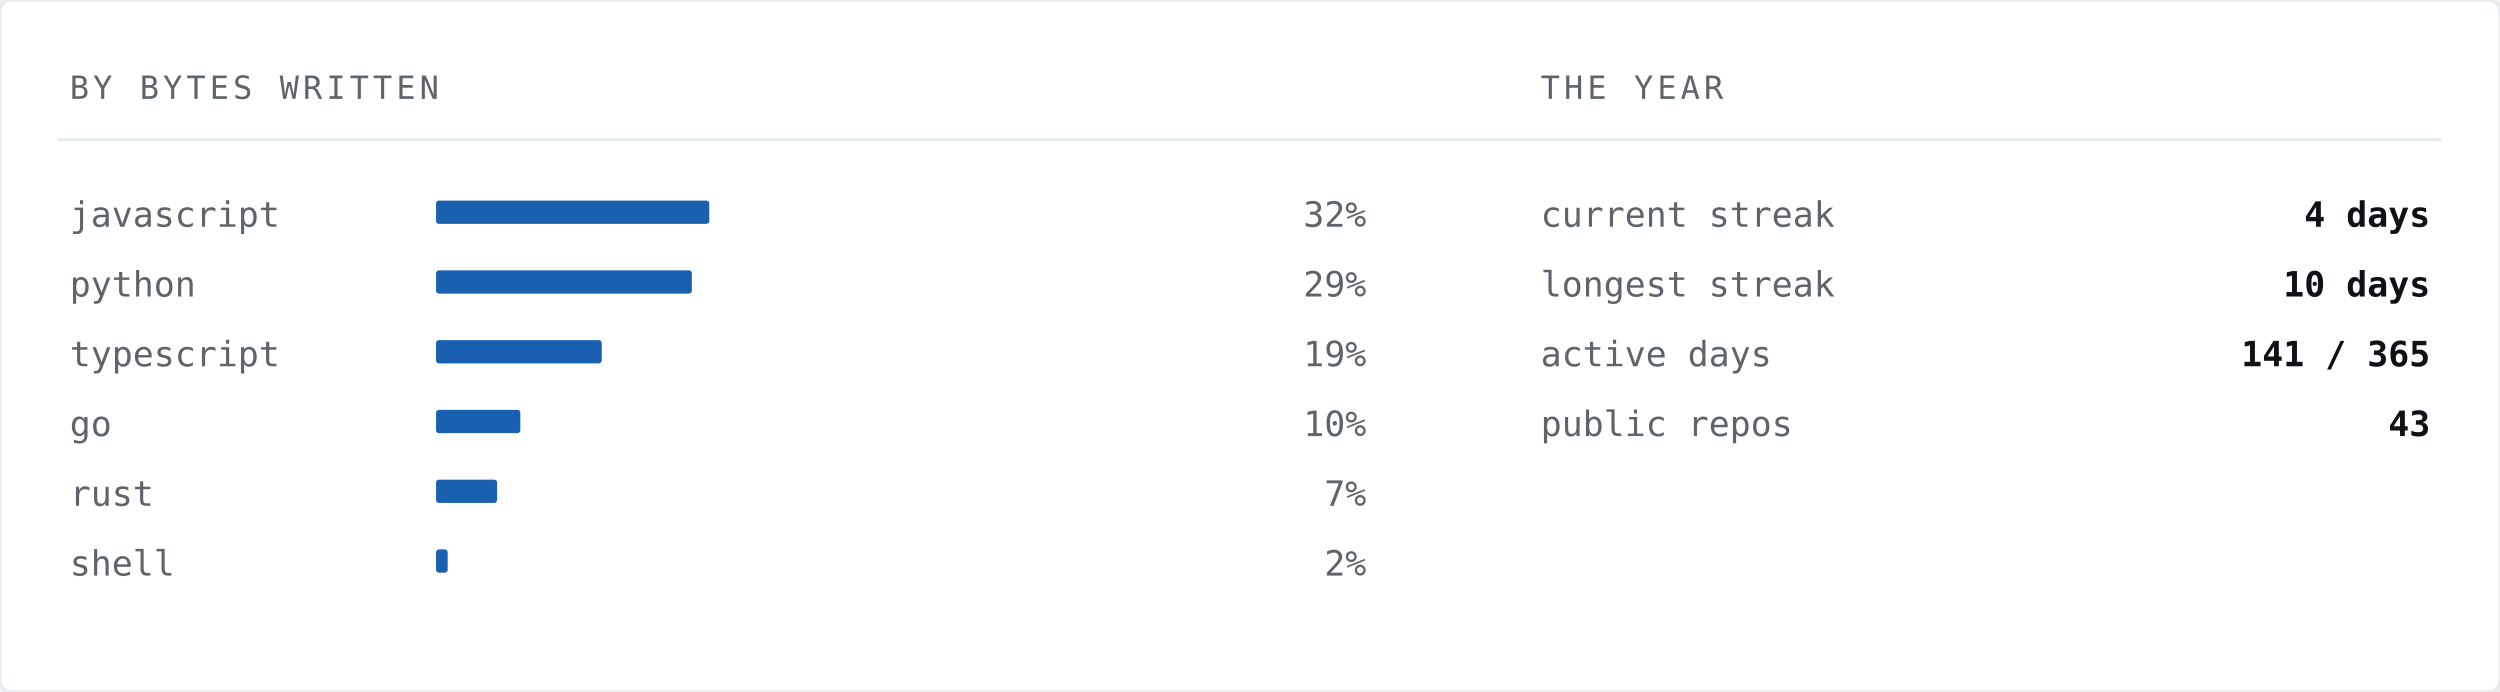
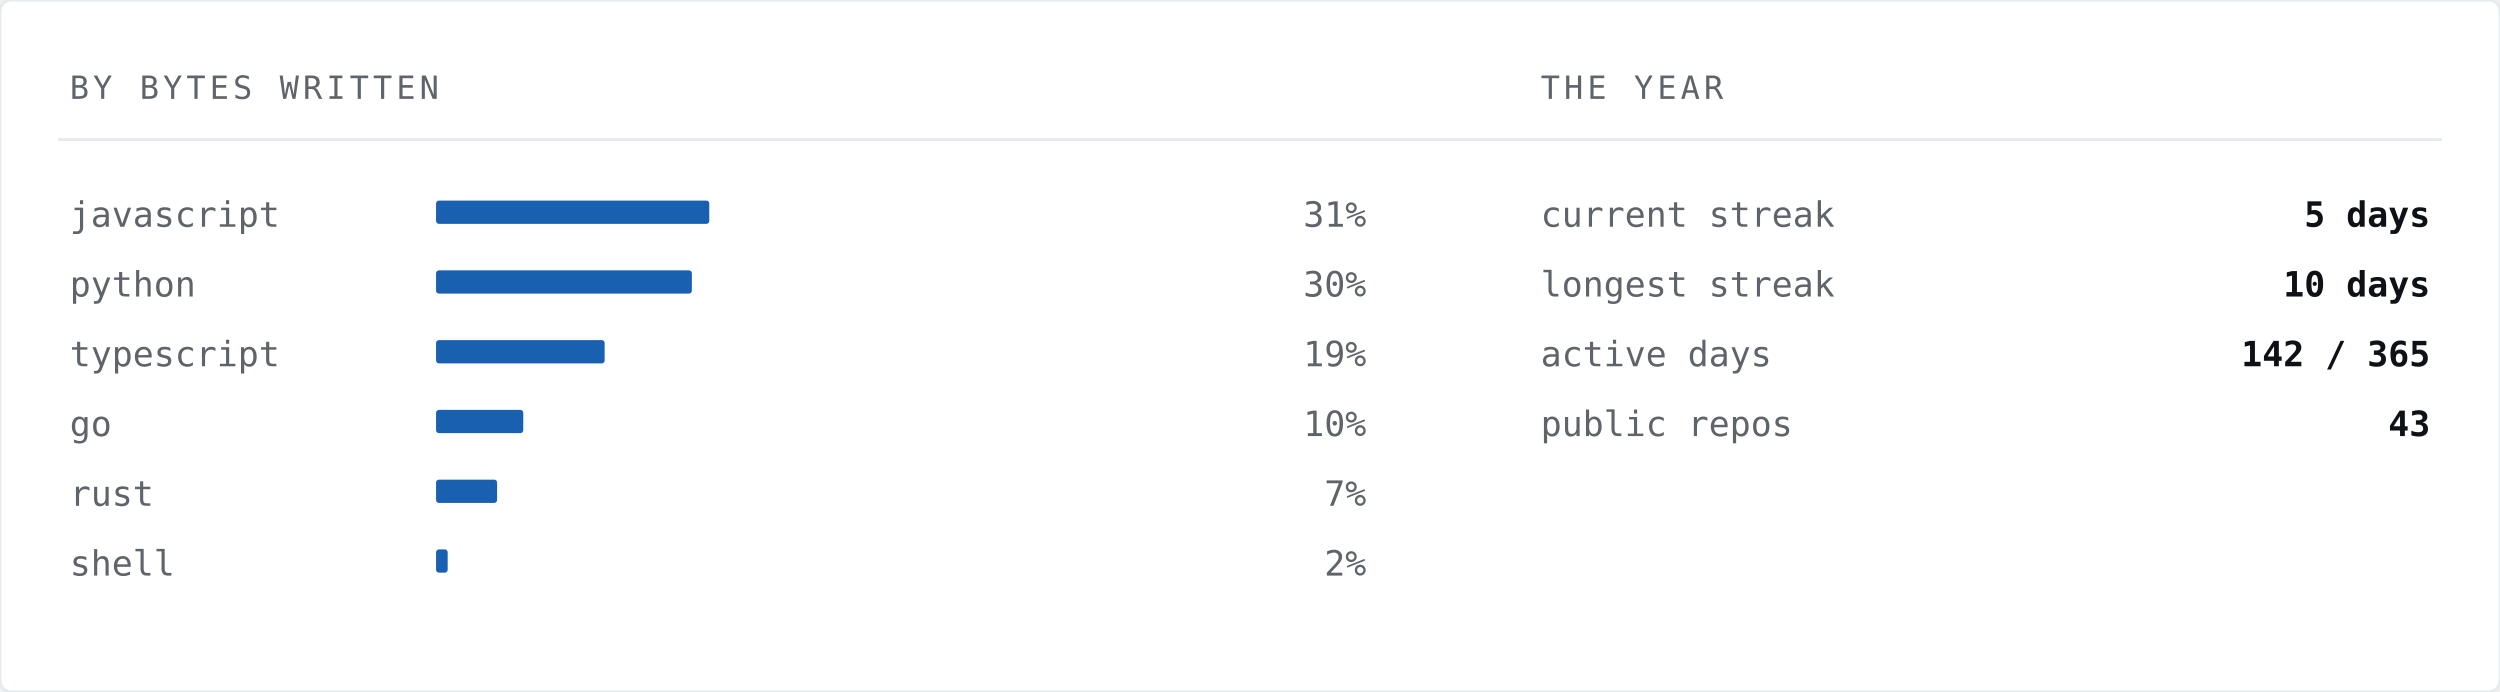
<svg xmlns="http://www.w3.org/2000/svg" width="860" height="238" viewBox="0 0 860 238" role="img" aria-label="Languages by bytes written">
  <rect width="860" height="238" rx="4" fill="#ffffff" stroke="#e6ebf0" stroke-width="1" />
  <text x="24" y="34" font-family="ui-monospace,SFMono-Regular,'SF Mono','JetBrains Mono',Menlo,Consolas,'DejaVu Sans Mono',monospace" font-size="11" letter-spacing="1.4" fill="#5e646a">BY BYTES WRITTEN</text>
  <text x="530" y="34" font-family="ui-monospace,SFMono-Regular,'SF Mono','JetBrains Mono',Menlo,Consolas,'DejaVu Sans Mono',monospace" font-size="11" letter-spacing="1.4" fill="#5e646a">THE YEAR</text>
  <line x1="20" y1="48" x2="840" y2="48" stroke="#e6ebf0" stroke-width="1" />
  <text x="24" y="78" font-family="ui-monospace,SFMono-Regular,'SF Mono','JetBrains Mono',Menlo,Consolas,'DejaVu Sans Mono',monospace" font-size="12" fill="#5e646a">javascript</text>
  <rect x="150" y="69" width="94" height="8" fill="#004fa7" opacity="0.9" rx="1" />
-   <text x="470" y="78" font-family="ui-monospace,SFMono-Regular,'SF Mono','JetBrains Mono',Menlo,Consolas,'DejaVu Sans Mono',monospace" font-size="12" fill="#5e646a" text-anchor="end">32%</text>
+   <text x="470" y="78" font-family="ui-monospace,SFMono-Regular,'SF Mono','JetBrains Mono',Menlo,Consolas,'DejaVu Sans Mono',monospace" font-size="12" fill="#5e646a" text-anchor="end">31%</text>
  <text x="24" y="102" font-family="ui-monospace,SFMono-Regular,'SF Mono','JetBrains Mono',Menlo,Consolas,'DejaVu Sans Mono',monospace" font-size="12" fill="#5e646a">python</text>
  <rect x="150" y="93" width="88" height="8" fill="#004fa7" opacity="0.9" rx="1" />
-   <text x="470" y="102" font-family="ui-monospace,SFMono-Regular,'SF Mono','JetBrains Mono',Menlo,Consolas,'DejaVu Sans Mono',monospace" font-size="12" fill="#5e646a" text-anchor="end">29%</text>
+   <text x="470" y="102" font-family="ui-monospace,SFMono-Regular,'SF Mono','JetBrains Mono',Menlo,Consolas,'DejaVu Sans Mono',monospace" font-size="12" fill="#5e646a" text-anchor="end">30%</text>
  <text x="24" y="126" font-family="ui-monospace,SFMono-Regular,'SF Mono','JetBrains Mono',Menlo,Consolas,'DejaVu Sans Mono',monospace" font-size="12" fill="#5e646a">typescript</text>
-   <rect x="150" y="117" width="57" height="8" fill="#004fa7" opacity="0.9" rx="1" />
+   <rect x="150" y="117" width="58" height="8" fill="#004fa7" opacity="0.9" rx="1" />
  <text x="470" y="126" font-family="ui-monospace,SFMono-Regular,'SF Mono','JetBrains Mono',Menlo,Consolas,'DejaVu Sans Mono',monospace" font-size="12" fill="#5e646a" text-anchor="end">19%</text>
  <text x="24" y="150" font-family="ui-monospace,SFMono-Regular,'SF Mono','JetBrains Mono',Menlo,Consolas,'DejaVu Sans Mono',monospace" font-size="12" fill="#5e646a">go</text>
-   <rect x="150" y="141" width="29" height="8" fill="#004fa7" opacity="0.9" rx="1" />
+   <rect x="150" y="141" width="30" height="8" fill="#004fa7" opacity="0.9" rx="1" />
  <text x="470" y="150" font-family="ui-monospace,SFMono-Regular,'SF Mono','JetBrains Mono',Menlo,Consolas,'DejaVu Sans Mono',monospace" font-size="12" fill="#5e646a" text-anchor="end">10%</text>
  <text x="24" y="174" font-family="ui-monospace,SFMono-Regular,'SF Mono','JetBrains Mono',Menlo,Consolas,'DejaVu Sans Mono',monospace" font-size="12" fill="#5e646a">rust</text>
  <rect x="150" y="165" width="21" height="8" fill="#004fa7" opacity="0.9" rx="1" />
  <text x="470" y="174" font-family="ui-monospace,SFMono-Regular,'SF Mono','JetBrains Mono',Menlo,Consolas,'DejaVu Sans Mono',monospace" font-size="12" fill="#5e646a" text-anchor="end">7%</text>
  <text x="24" y="198" font-family="ui-monospace,SFMono-Regular,'SF Mono','JetBrains Mono',Menlo,Consolas,'DejaVu Sans Mono',monospace" font-size="12" fill="#5e646a">shell</text>
  <rect x="150" y="189" width="4" height="8" fill="#004fa7" opacity="0.9" rx="1" />
  <text x="470" y="198" font-family="ui-monospace,SFMono-Regular,'SF Mono','JetBrains Mono',Menlo,Consolas,'DejaVu Sans Mono',monospace" font-size="12" fill="#5e646a" text-anchor="end">2%</text>
  <text x="530" y="78" font-family="ui-monospace,SFMono-Regular,'SF Mono','JetBrains Mono',Menlo,Consolas,'DejaVu Sans Mono',monospace" font-size="12" fill="#5e646a">current streak</text>
-   <text x="836" y="78" font-family="ui-monospace,SFMono-Regular,'SF Mono','JetBrains Mono',Menlo,Consolas,'DejaVu Sans Mono',monospace" font-size="12" font-weight="700" fill="#0e1216" text-anchor="end">4 days</text>
+   <text x="836" y="78" font-family="ui-monospace,SFMono-Regular,'SF Mono','JetBrains Mono',Menlo,Consolas,'DejaVu Sans Mono',monospace" font-size="12" font-weight="700" fill="#0e1216" text-anchor="end">5 days</text>
  <text x="530" y="102" font-family="ui-monospace,SFMono-Regular,'SF Mono','JetBrains Mono',Menlo,Consolas,'DejaVu Sans Mono',monospace" font-size="12" fill="#5e646a">longest streak</text>
  <text x="836" y="102" font-family="ui-monospace,SFMono-Regular,'SF Mono','JetBrains Mono',Menlo,Consolas,'DejaVu Sans Mono',monospace" font-size="12" font-weight="700" fill="#0e1216" text-anchor="end">10 days</text>
  <text x="530" y="126" font-family="ui-monospace,SFMono-Regular,'SF Mono','JetBrains Mono',Menlo,Consolas,'DejaVu Sans Mono',monospace" font-size="12" fill="#5e646a">active days</text>
-   <text x="836" y="126" font-family="ui-monospace,SFMono-Regular,'SF Mono','JetBrains Mono',Menlo,Consolas,'DejaVu Sans Mono',monospace" font-size="12" font-weight="700" fill="#0e1216" text-anchor="end">141 / 365</text>
+   <text x="836" y="126" font-family="ui-monospace,SFMono-Regular,'SF Mono','JetBrains Mono',Menlo,Consolas,'DejaVu Sans Mono',monospace" font-size="12" font-weight="700" fill="#0e1216" text-anchor="end">142 / 365</text>
  <text x="530" y="150" font-family="ui-monospace,SFMono-Regular,'SF Mono','JetBrains Mono',Menlo,Consolas,'DejaVu Sans Mono',monospace" font-size="12" fill="#5e646a">public repos</text>
  <text x="836" y="150" font-family="ui-monospace,SFMono-Regular,'SF Mono','JetBrains Mono',Menlo,Consolas,'DejaVu Sans Mono',monospace" font-size="12" font-weight="700" fill="#0e1216" text-anchor="end">43</text>
</svg>
